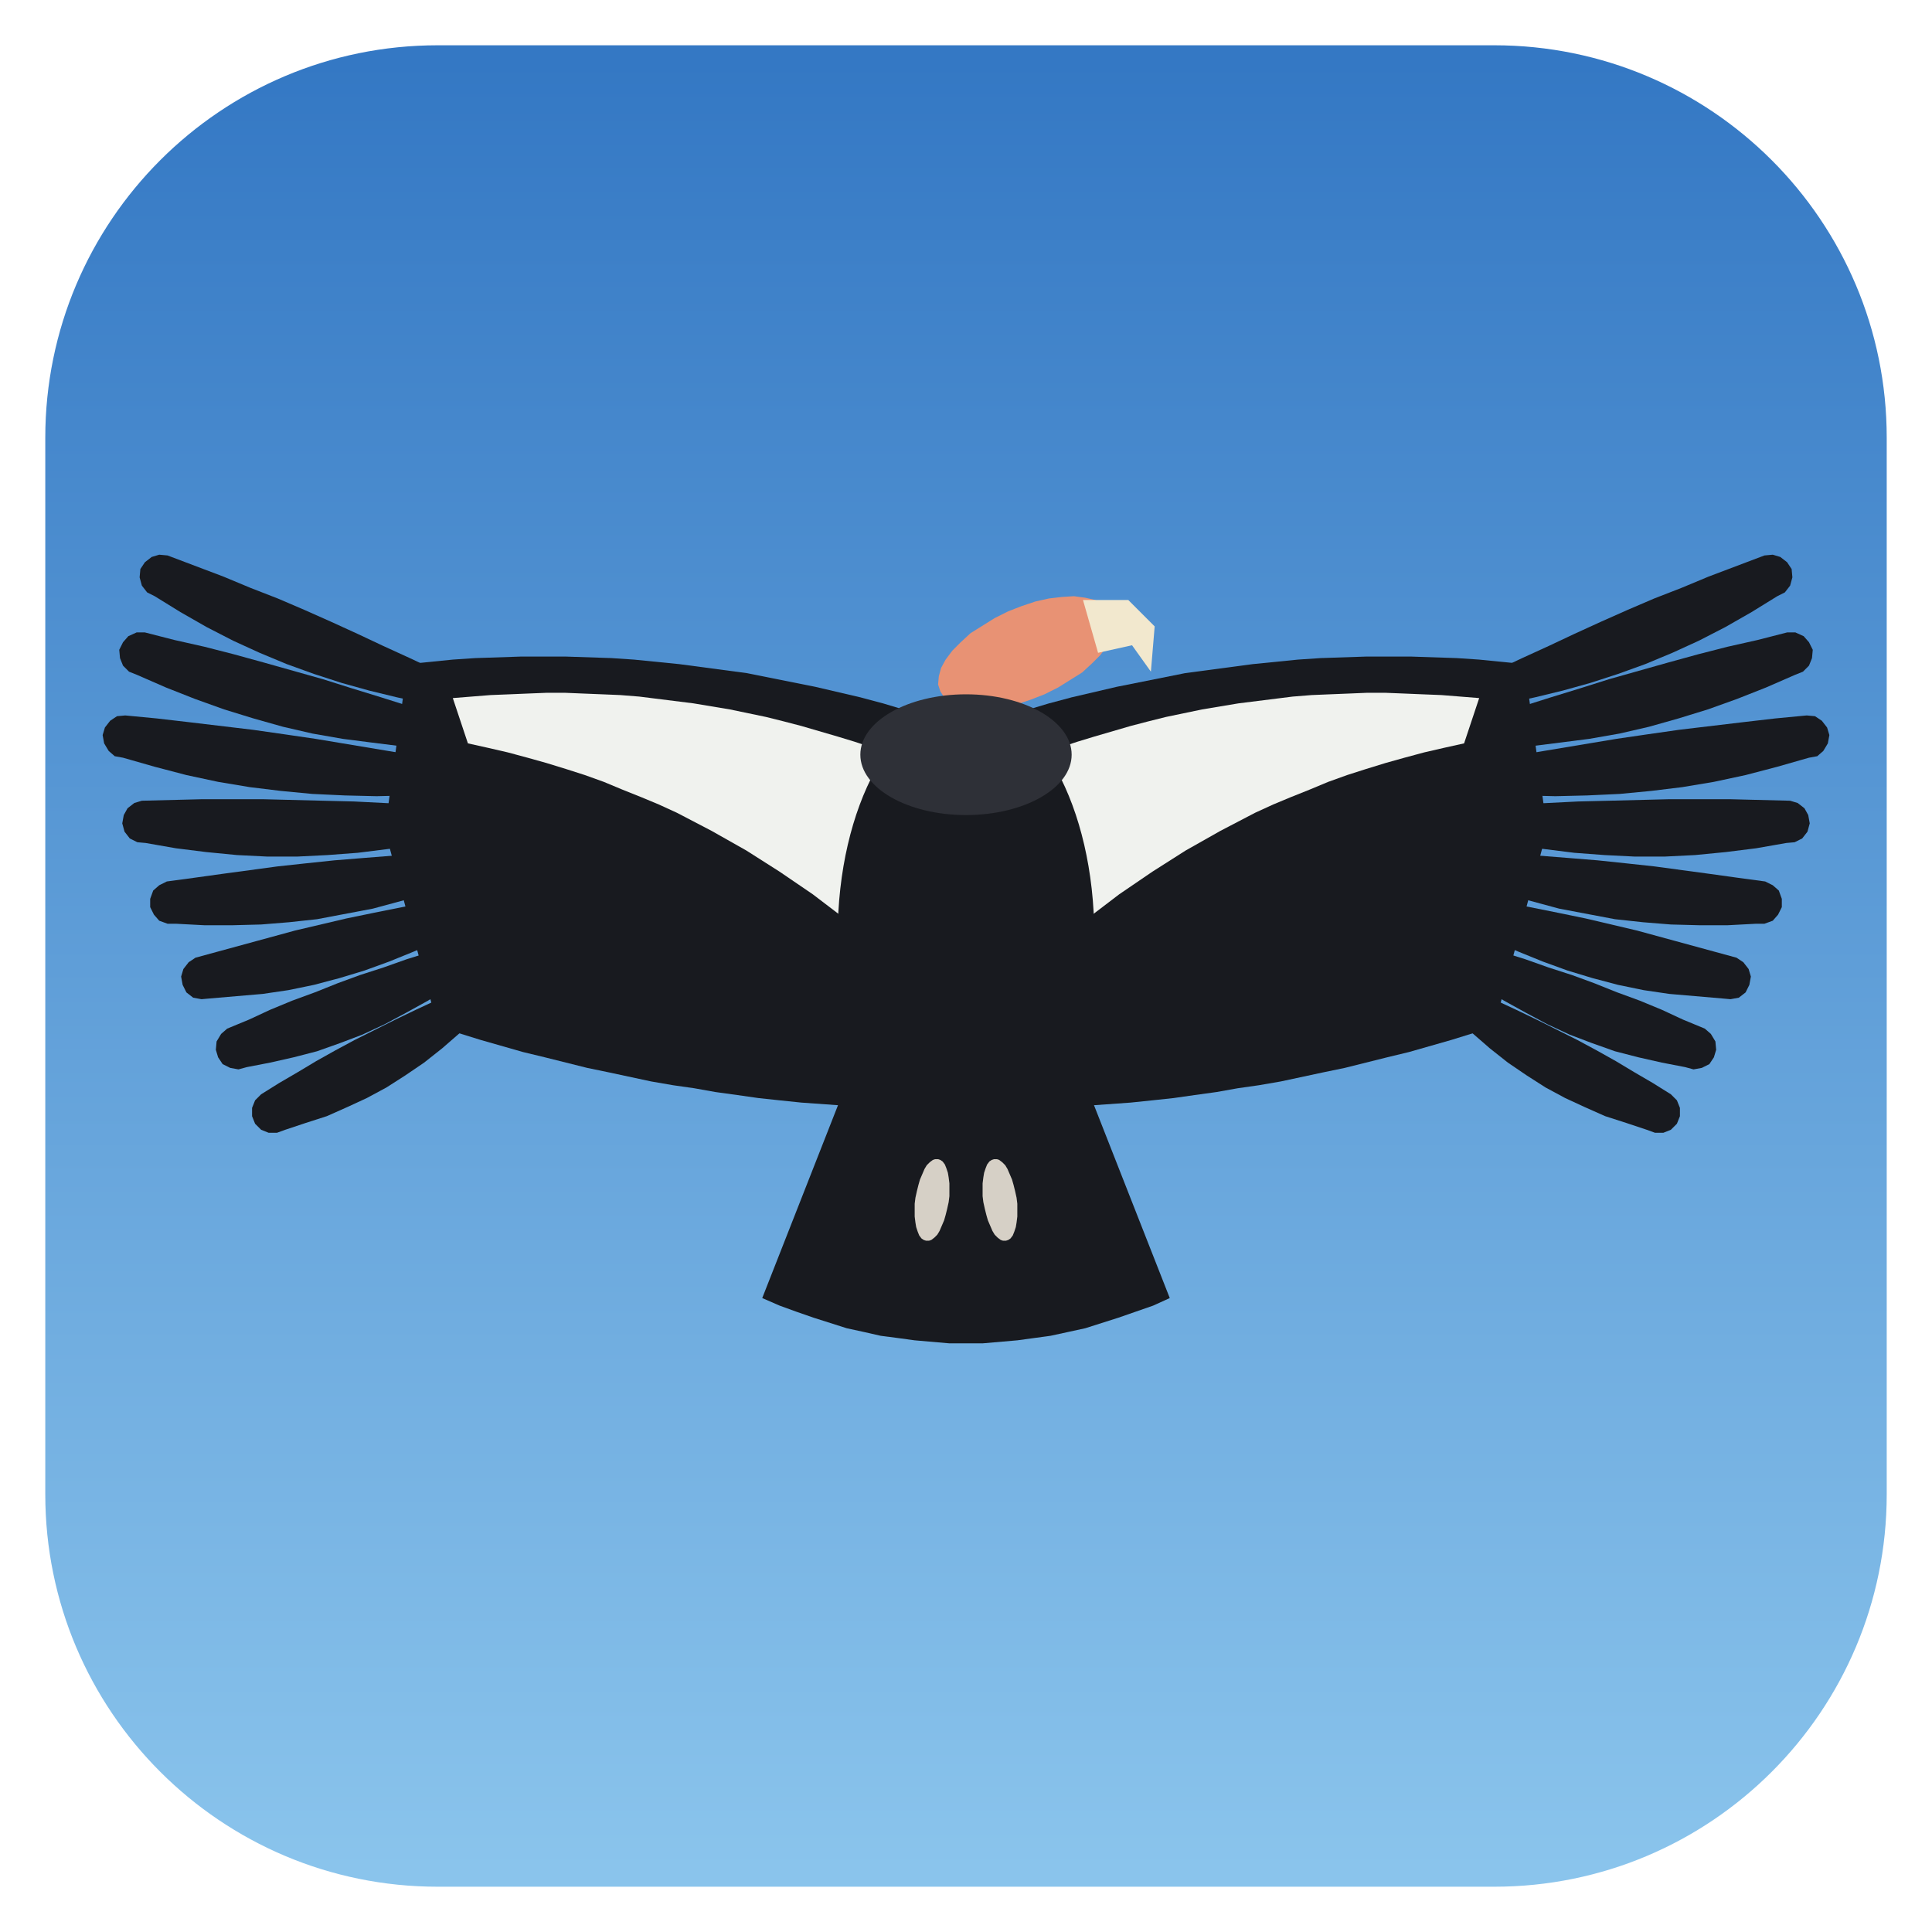
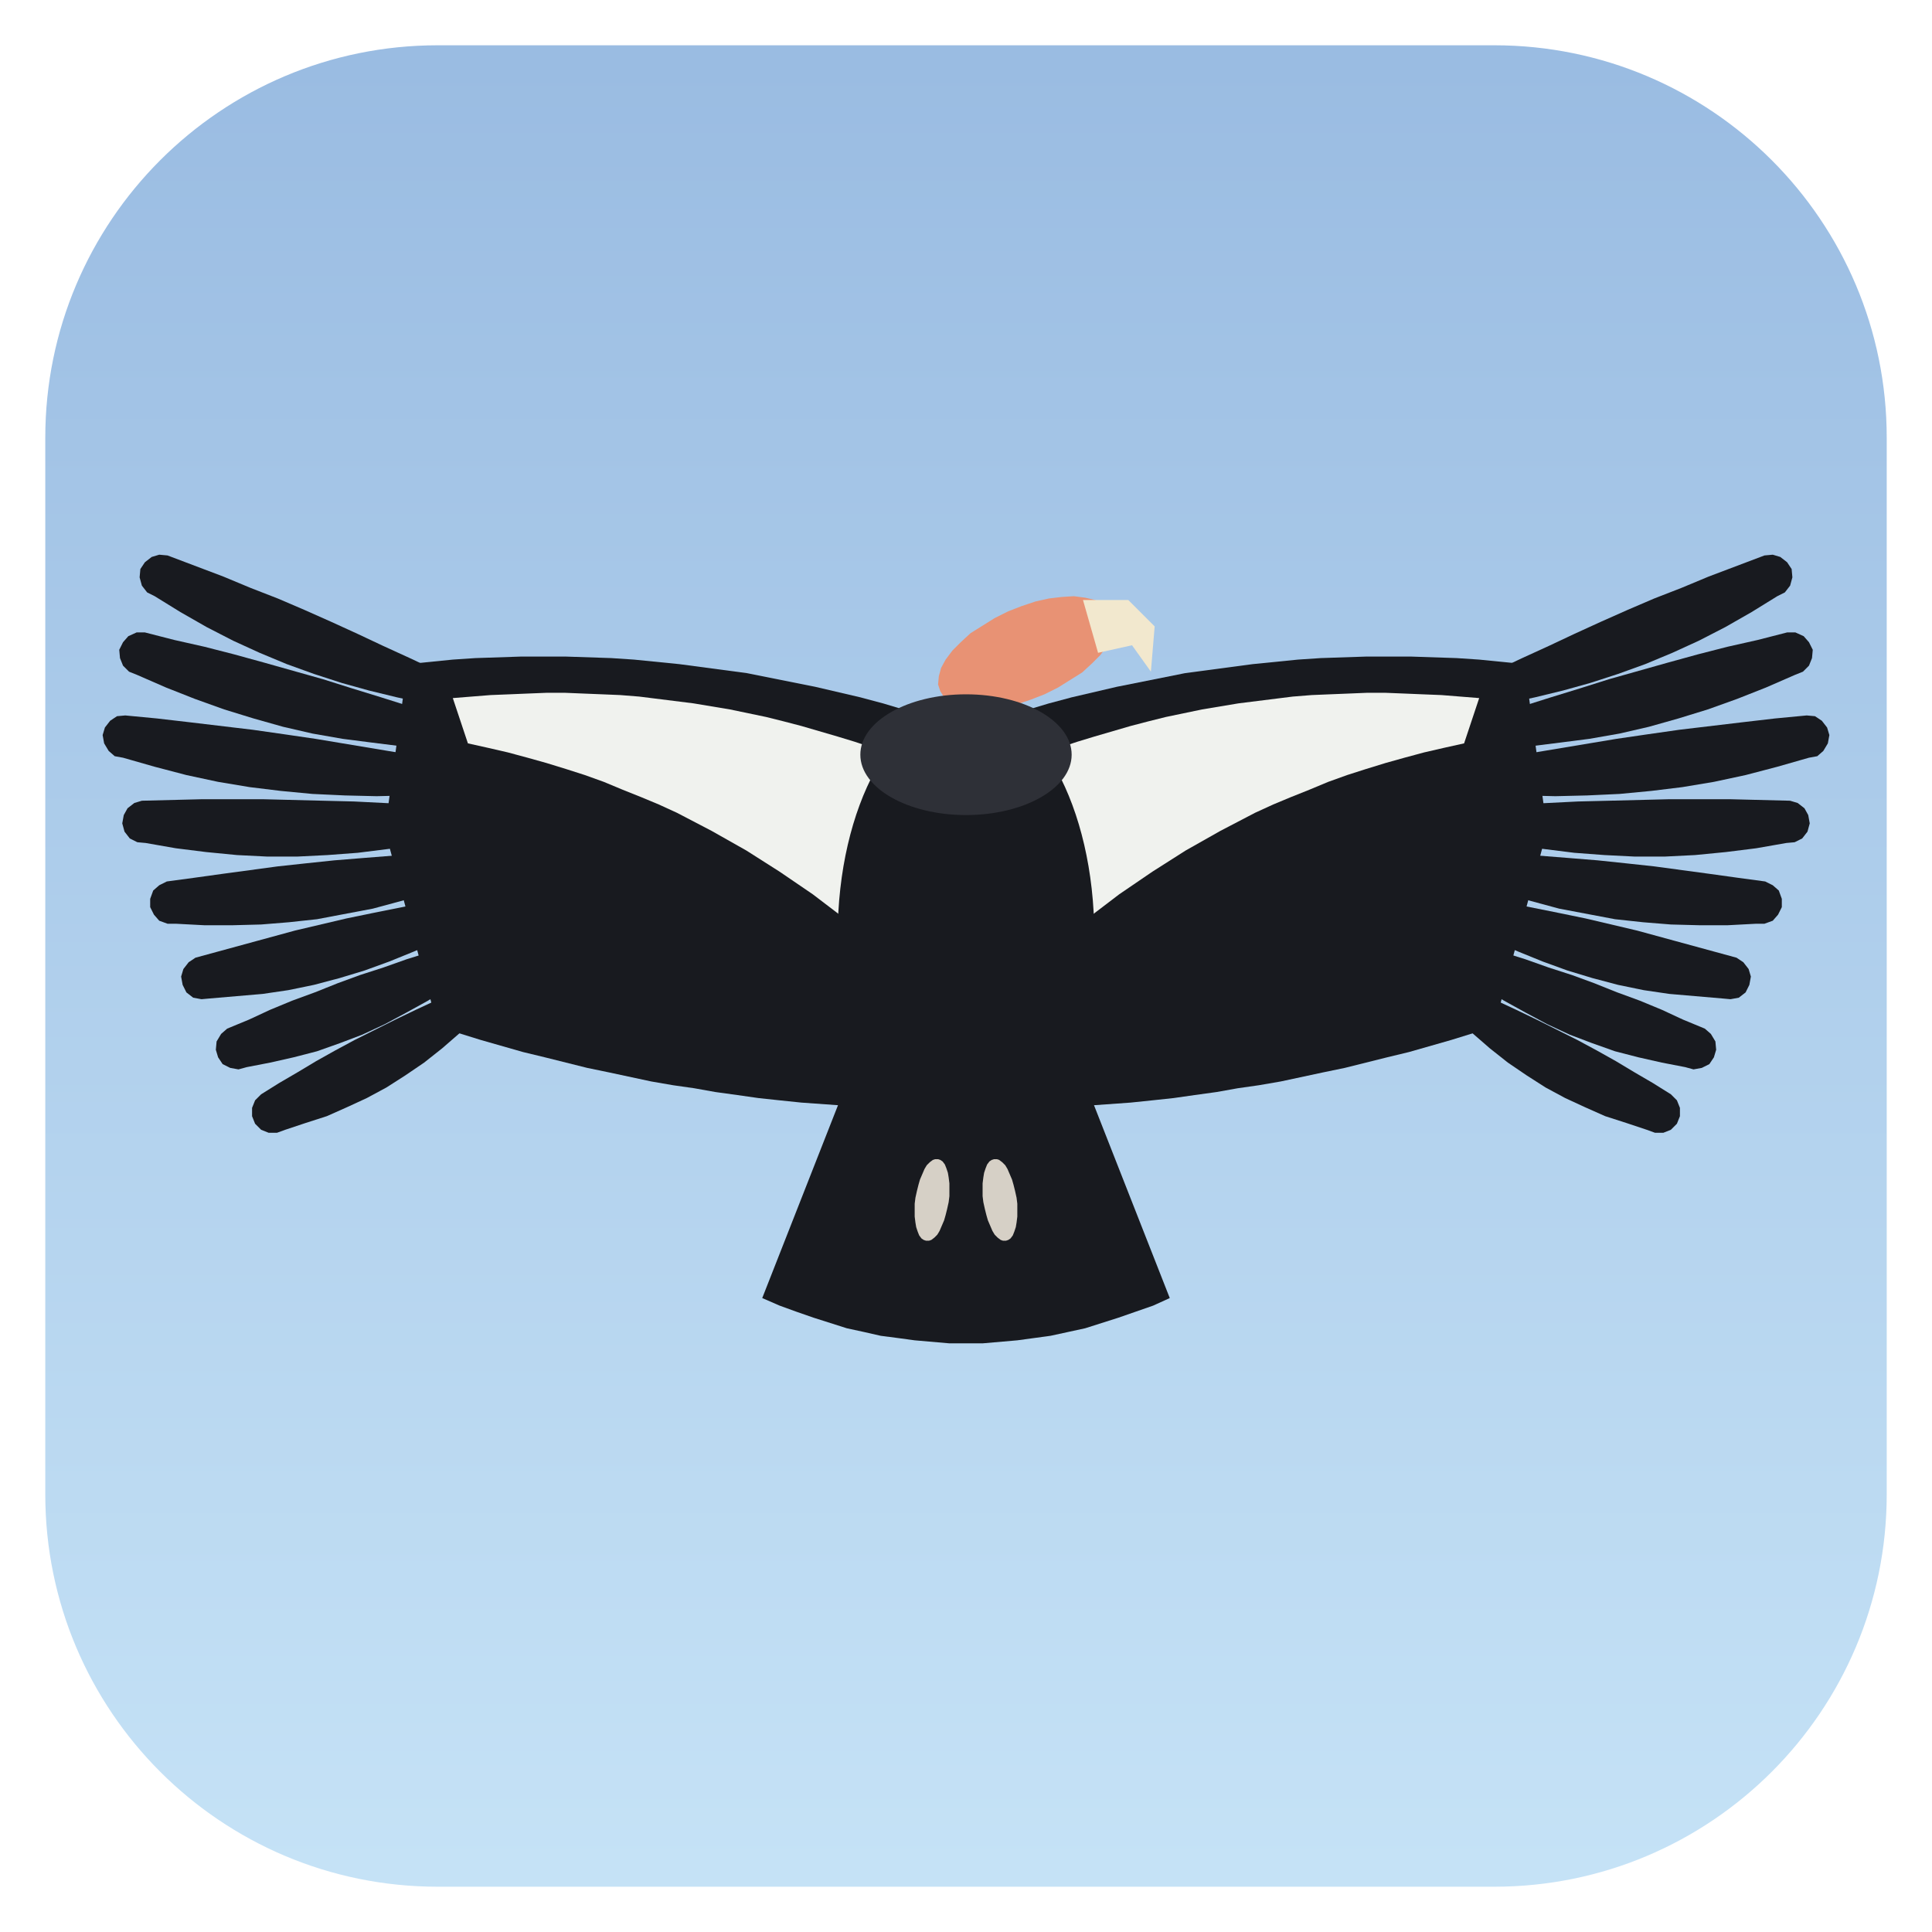
<svg xmlns="http://www.w3.org/2000/svg" viewBox="0 0 256 256">
  <defs>
    <linearGradient id="sky" x1="0" y1="0" x2="0" y2="1">
-       <stop offset="0" stop-color="#3478c4" />
-       <stop offset="1" stop-color="#8ac4ec" />
+       <stop offset="0" stop-color="#9abce2" />
+       <stop offset="1" stop-color="#c5e2f6" />
    </linearGradient>
  </defs>
  <rect x="6" y="6" width="244" height="244" rx="52" fill="url(#sky)" />
  <polygon fill="#181a1f" points="126.0,96.0 123.0,95.0 120.0,94.1 117.0,93.2 114.0,92.4 111.0,91.7 108.0,91.0 105.0,90.4 102.0,89.8 99.0,89.2 96.0,88.8 93.0,88.4 90.0,88.0 87.0,87.7 84.0,87.4 81.0,87.2 78.0,87.1 75.0,87.0 72.0,87.0 69.0,87.0 66.0,87.1 63.0,87.2 60.0,87.4 57.0,87.7 54.0,88.0 51.0,110.0 58.0,136.0 60.8,136.9 63.7,137.8 66.5,138.6 69.3,139.4 72.2,140.1 75.0,140.8 77.8,141.5 80.7,142.1 83.5,142.7 86.3,143.3 89.2,143.8 92.0,144.2 94.8,144.7 97.7,145.1 100.5,145.5 103.3,145.8 106.2,146.1 109.0,146.3 111.8,146.5 114.7,146.7 117.5,146.8 120.3,146.9 123.2,147.0 126.0,147.0" />
  <polygon fill="#181a1f" points="56.3,93.2 52.6,92.4 48.9,91.5 45.3,90.5 41.6,89.3 38.0,88.0 34.4,86.5 30.9,84.9 27.4,83.1 23.9,81.1 20.5,79.0 19.5,78.5 18.8,77.6 18.5,76.5 18.6,75.4 19.2,74.5 20.1,73.8 21.1,73.5 22.2,73.6 25.9,75.0 29.6,76.4 33.2,77.9 36.8,79.3 40.3,80.8 43.9,82.4 47.4,84.0 50.8,85.6 54.3,87.2 57.7,88.8" />
  <polygon fill="#181a1f" points="57.3,99.2 53.3,98.9 49.3,98.4 45.4,97.9 41.4,97.2 37.5,96.3 33.6,95.2 29.7,94.0 25.8,92.6 22.0,91.1 18.1,89.4 17.1,89.0 16.3,88.2 15.9,87.2 15.8,86.1 16.3,85.1 17.0,84.3 18.1,83.8 19.2,83.8 23.1,84.8 27.1,85.7 31.0,86.7 35.0,87.8 38.9,88.9 42.8,90.0 46.6,91.2 50.5,92.4 54.3,93.6 58.1,94.8" />
  <polygon fill="#181a1f" points="58.3,105.3 54.1,105.4 49.9,105.5 45.7,105.4 41.4,105.2 37.2,104.8 33.1,104.3 28.9,103.6 24.7,102.7 20.5,101.6 16.3,100.4 15.2,100.2 14.4,99.5 13.8,98.5 13.6,97.4 13.9,96.4 14.6,95.5 15.5,94.9 16.6,94.8 20.8,95.2 25.1,95.7 29.3,96.2 33.5,96.7 37.7,97.3 41.8,97.9 46.0,98.6 50.2,99.3 54.4,100.0 58.6,100.7" />
  <polygon fill="#181a1f" points="59.3,111.3 55.3,112.0 51.4,112.5 47.4,113.0 43.4,113.3 39.4,113.5 35.4,113.5 31.4,113.3 27.3,112.9 23.3,112.4 19.3,111.7 18.2,111.6 17.2,111.1 16.5,110.2 16.2,109.1 16.4,108.0 16.9,107.1 17.8,106.4 18.8,106.1 22.8,106.0 26.8,105.9 30.8,105.9 34.8,105.9 38.8,106.0 42.8,106.1 46.9,106.2 50.9,106.4 54.9,106.6 59.0,106.7" />
  <polygon fill="#181a1f" points="60.3,117.2 56.7,118.4 53.1,119.4 49.4,120.4 45.7,121.1 42.0,121.8 38.3,122.2 34.6,122.5 30.8,122.6 27.1,122.6 23.3,122.4 22.2,122.4 21.1,122.0 20.4,121.2 19.9,120.2 19.9,119.1 20.3,118.0 21.1,117.3 22.1,116.8 25.8,116.3 29.4,115.8 33.1,115.3 36.8,114.8 40.5,114.4 44.3,114.0 48.0,113.7 51.8,113.4 55.6,113.1 59.4,112.8" />
  <polygon fill="#181a1f" points="61.3,123.2 58.1,124.7 54.8,126.1 51.6,127.4 48.3,128.6 45.0,129.6 41.6,130.5 38.2,131.2 34.8,131.7 31.3,132.0 27.8,132.3 26.7,132.4 25.6,132.2 24.7,131.5 24.2,130.5 24.0,129.4 24.3,128.4 25.0,127.5 25.9,126.9 29.2,126.0 32.5,125.1 35.8,124.2 39.1,123.3 42.5,122.5 45.9,121.7 49.3,121.0 52.8,120.3 56.3,119.6 59.8,118.8" />
  <polygon fill="#181a1f" points="62.3,129.0 59.5,130.9 56.7,132.6 53.8,134.2 51.0,135.7 48.0,137.1 45.1,138.2 42.0,139.3 38.9,140.1 35.8,140.8 32.7,141.4 31.6,141.7 30.5,141.5 29.5,141.0 28.9,140.1 28.6,139.1 28.7,138.0 29.3,137.0 30.1,136.3 33.0,135.1 35.8,133.8 38.7,132.6 41.7,131.5 44.7,130.3 47.7,129.2 50.8,128.2 53.9,127.1 57.1,126.1 60.3,125.0" />
  <polygon fill="#181a1f" points="63.3,134.9 60.9,136.9 58.6,138.9 56.2,140.8 53.7,142.5 51.2,144.1 48.6,145.5 46.0,146.7 43.3,147.9 40.5,148.8 37.8,149.7 36.7,150.1 35.6,150.1 34.6,149.7 33.8,148.9 33.4,147.9 33.4,146.8 33.8,145.8 34.6,145.0 37.0,143.5 39.4,142.1 41.9,140.6 44.4,139.2 47.0,137.8 49.6,136.5 52.4,135.1 55.1,133.8 57.9,132.5 60.7,131.1" />
  <polygon fill="#181a1f" points="130.0,96.0 133.0,95.0 136.0,94.1 139.0,93.2 142.0,92.4 145.0,91.7 148.0,91.0 151.0,90.4 154.0,89.8 157.0,89.2 160.0,88.8 163.0,88.4 166.0,88.0 169.0,87.7 172.0,87.4 175.0,87.2 178.0,87.1 181.0,87.0 184.0,87.0 187.0,87.0 190.0,87.1 193.0,87.2 196.0,87.4 199.0,87.7 202.0,88.0 205.0,110.0 198.0,136.0 195.2,136.9 192.3,137.8 189.5,138.6 186.7,139.4 183.8,140.1 181.0,140.8 178.2,141.5 175.3,142.1 172.5,142.7 169.7,143.3 166.8,143.8 164.0,144.2 161.2,144.7 158.3,145.1 155.5,145.5 152.7,145.8 149.8,146.1 147.0,146.3 144.2,146.5 141.3,146.7 138.5,146.8 135.7,146.9 132.8,147.0 130.0,147.0" />
  <polygon fill="#181a1f" points="199.7,93.2 203.4,92.4 207.1,91.5 210.7,90.5 214.4,89.3 218.0,88.0 221.6,86.5 225.1,84.9 228.6,83.1 232.1,81.1 235.5,79.0 236.5,78.5 237.2,77.6 237.5,76.5 237.4,75.4 236.8,74.5 235.9,73.8 234.9,73.5 233.8,73.6 230.1,75.0 226.4,76.4 222.8,77.9 219.2,79.3 215.7,80.8 212.1,82.4 208.6,84.0 205.2,85.6 201.7,87.2 198.3,88.8" />
  <polygon fill="#181a1f" points="198.7,99.2 202.7,98.9 206.7,98.4 210.6,97.9 214.6,97.2 218.5,96.3 222.4,95.2 226.3,94.0 230.2,92.6 234.0,91.1 237.9,89.4 238.9,89.0 239.7,88.2 240.1,87.2 240.2,86.1 239.7,85.1 239.0,84.3 237.9,83.8 236.8,83.8 232.9,84.8 228.9,85.7 225.0,86.7 221.0,87.8 217.1,88.9 213.2,90.0 209.4,91.2 205.5,92.4 201.7,93.6 197.9,94.8" />
  <polygon fill="#181a1f" points="197.7,105.3 201.9,105.4 206.1,105.5 210.3,105.4 214.6,105.2 218.8,104.8 222.9,104.3 227.1,103.6 231.3,102.7 235.5,101.6 239.7,100.4 240.8,100.2 241.6,99.5 242.2,98.5 242.4,97.4 242.1,96.4 241.4,95.5 240.5,94.9 239.4,94.8 235.2,95.2 230.9,95.7 226.7,96.2 222.5,96.7 218.3,97.3 214.2,97.9 210.0,98.6 205.8,99.3 201.6,100.0 197.4,100.7" />
  <polygon fill="#181a1f" points="196.7,111.3 200.7,112.0 204.6,112.5 208.6,113.0 212.6,113.3 216.6,113.5 220.6,113.5 224.6,113.3 228.7,112.9 232.7,112.4 236.7,111.7 237.8,111.6 238.8,111.1 239.5,110.2 239.8,109.1 239.6,108.0 239.1,107.1 238.2,106.4 237.2,106.1 233.2,106.0 229.2,105.9 225.2,105.9 221.2,105.9 217.2,106.0 213.2,106.1 209.1,106.2 205.1,106.4 201.1,106.6 197.0,106.7" />
  <polygon fill="#181a1f" points="195.7,117.2 199.3,118.4 202.9,119.4 206.6,120.4 210.3,121.1 214.0,121.8 217.7,122.2 221.4,122.5 225.2,122.6 228.9,122.6 232.7,122.4 233.8,122.4 234.9,122.0 235.6,121.2 236.1,120.2 236.1,119.1 235.7,118.0 234.9,117.3 233.9,116.8 230.2,116.3 226.6,115.8 222.9,115.3 219.2,114.8 215.5,114.4 211.7,114.0 208.0,113.7 204.2,113.4 200.4,113.1 196.6,112.8" />
  <polygon fill="#181a1f" points="194.7,123.2 197.9,124.7 201.2,126.1 204.4,127.4 207.7,128.6 211.0,129.6 214.4,130.5 217.8,131.2 221.2,131.7 224.7,132.0 228.2,132.3 229.3,132.4 230.4,132.2 231.3,131.5 231.8,130.5 232.0,129.4 231.7,128.4 231.0,127.5 230.1,126.9 226.8,126.0 223.5,125.1 220.2,124.2 216.9,123.3 213.5,122.5 210.1,121.7 206.7,121.0 203.2,120.3 199.7,119.6 196.2,118.8" />
  <polygon fill="#181a1f" points="193.7,129.0 196.5,130.9 199.3,132.6 202.2,134.2 205.0,135.7 208.0,137.1 210.9,138.2 214.0,139.3 217.1,140.1 220.2,140.8 223.3,141.4 224.4,141.7 225.5,141.5 226.5,141.0 227.1,140.1 227.4,139.1 227.3,138.0 226.7,137.0 225.9,136.3 223.0,135.1 220.2,133.8 217.3,132.6 214.3,131.5 211.3,130.3 208.3,129.2 205.2,128.2 202.1,127.1 198.9,126.1 195.7,125.0" />
  <polygon fill="#181a1f" points="192.7,134.9 195.1,136.9 197.4,138.9 199.8,140.8 202.3,142.5 204.8,144.1 207.4,145.5 210.0,146.7 212.7,147.9 215.5,148.8 218.2,149.7 219.3,150.1 220.4,150.1 221.4,149.7 222.2,148.9 222.6,147.9 222.6,146.8 222.2,145.8 221.4,145.0 219.0,143.5 216.6,142.1 214.1,140.6 211.6,139.2 209.0,137.8 206.4,136.5 203.6,135.1 200.9,133.8 198.1,132.5 195.3,131.1" />
  <polygon fill="#f0f2ee" points="118.0,100.0 115.7,99.1 113.3,98.3 111.0,97.6 108.6,96.9 106.2,96.2 103.9,95.6 101.5,95.0 99.1,94.5 96.7,94.0 94.3,93.6 91.9,93.2 89.5,92.9 87.1,92.6 84.7,92.3 82.2,92.1 79.8,92.0 77.3,91.9 74.9,91.8 72.4,91.8 69.9,91.9 67.5,92.0 65.0,92.1 62.5,92.3 60.0,92.5 62.0,98.5 64.7,99.1 67.3,99.7 69.9,100.4 72.4,101.1 75.0,101.9 77.5,102.7 80.0,103.6 82.4,104.6 84.9,105.6 87.3,106.6 89.7,107.7 92.0,108.9 94.3,110.1 96.6,111.4 98.9,112.7 101.1,114.1 103.3,115.5 105.5,117.0 107.7,118.5 109.8,120.1 111.9,121.7 113.9,123.4 116.0,125.2 118.0,127.0" />
  <polygon fill="#f0f2ee" points="138.0,100.0 140.3,99.1 142.7,98.3 145.0,97.6 147.4,96.9 149.8,96.2 152.1,95.6 154.5,95.0 156.9,94.5 159.3,94.0 161.7,93.6 164.1,93.2 166.5,92.9 168.9,92.6 171.3,92.3 173.8,92.1 176.2,92.0 178.7,91.9 181.1,91.8 183.6,91.8 186.1,91.9 188.5,92.0 191.0,92.1 193.5,92.3 196.0,92.5 194.0,98.5 191.3,99.1 188.7,99.7 186.1,100.4 183.6,101.1 181.0,101.9 178.5,102.7 176.0,103.6 173.6,104.6 171.1,105.6 168.7,106.6 166.3,107.7 164.0,108.9 161.7,110.1 159.4,111.4 157.1,112.7 154.9,114.1 152.7,115.5 150.5,117.0 148.3,118.5 146.2,120.1 144.1,121.7 142.1,123.4 140.0,125.2 138.0,127.0" />
  <polygon fill="#181a1f" points="112.0,144.0 101.0,172.0 103.3,173.0 105.5,173.8 107.8,174.6 110.0,175.3 112.2,176.0 114.5,176.5 116.7,177.0 119.0,177.3 121.2,177.6 123.5,177.8 125.8,178.0 128.0,178.0 130.2,178.0 132.5,177.8 134.8,177.6 137.0,177.3 139.2,177.0 141.5,176.5 143.8,176.0 146.0,175.3 148.2,174.6 150.5,173.8 152.8,173.0 155.0,172.0 144.0,144.0" />
  <ellipse fill="#181a1f" cx="128" cy="124" rx="17" ry="31" />
  <polygon fill="#d6d0c6" points="125.7,159.3 125.5,160.2 125.3,161.0 125.1,161.7 124.8,162.4 124.5,163.1 124.2,163.6 123.8,164.0 123.4,164.3 123.1,164.4 122.7,164.4 122.4,164.3 122.1,164.1 121.8,163.7 121.6,163.2 121.4,162.6 121.3,162.0 121.2,161.2 121.2,160.4 121.2,159.5 121.3,158.7 121.5,157.8 121.7,157.0 121.9,156.3 122.2,155.6 122.5,154.9 122.8,154.4 123.2,154.0 123.6,153.7 123.9,153.6 124.3,153.6 124.6,153.7 124.9,153.9 125.2,154.3 125.4,154.8 125.6,155.4 125.7,156.0 125.8,156.8 125.8,157.6 125.8,158.5" />
  <polygon fill="#d6d0c6" points="134.7,158.7 134.8,159.5 134.8,160.4 134.8,161.2 134.7,162.0 134.6,162.6 134.4,163.2 134.2,163.7 133.9,164.1 133.6,164.3 133.3,164.4 132.9,164.4 132.6,164.3 132.2,164.0 131.8,163.6 131.5,163.1 131.2,162.4 130.9,161.7 130.7,161.0 130.5,160.2 130.3,159.3 130.2,158.5 130.2,157.6 130.2,156.8 130.3,156.0 130.4,155.4 130.6,154.8 130.8,154.3 131.1,153.9 131.4,153.7 131.7,153.6 132.1,153.6 132.4,153.7 132.8,154.0 133.2,154.4 133.5,154.9 133.8,155.6 134.1,156.3 134.3,157.0 134.5,157.8" />
  <polygon fill="#e89274" points="147.4,81.4 147.7,82.3 147.6,83.4 147.3,84.5 146.7,85.6 145.8,86.8 144.7,87.9 143.4,89.1 141.8,90.1 140.2,91.1 138.4,92.0 136.6,92.7 134.8,93.3 133.0,93.7 131.3,93.9 129.7,94.0 128.2,93.8 126.9,93.5 125.9,93.0 125.1,92.4 124.6,91.6 124.3,90.7 124.4,89.6 124.7,88.5 125.3,87.4 126.2,86.2 127.3,85.1 128.6,83.9 130.2,82.9 131.8,81.9 133.6,81.0 135.4,80.3 137.2,79.7 139.0,79.3 140.7,79.1 142.3,79.0 143.8,79.2 145.1,79.5 146.1,80.0 146.9,80.6" />
  <polygon fill="#f2e8ce" points="143.5,79.5 149.5,79.5 153.0,83.0 152.5,89.0 150.0,85.5 145.5,86.5" />
  <ellipse fill="#2e3037" cx="128" cy="100" rx="14" ry="8" />
</svg>
